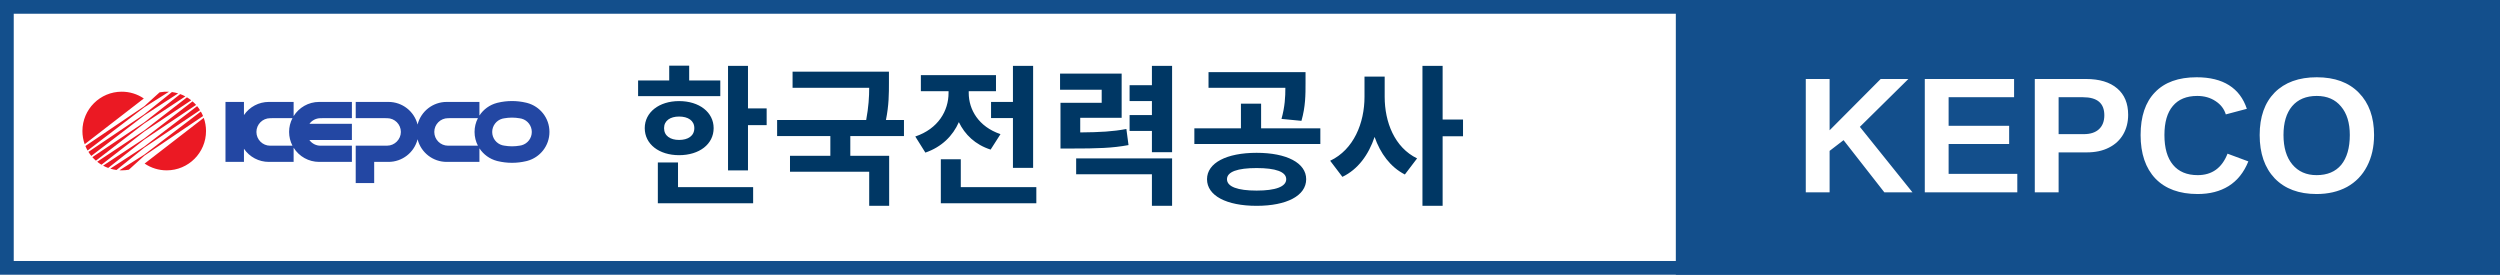
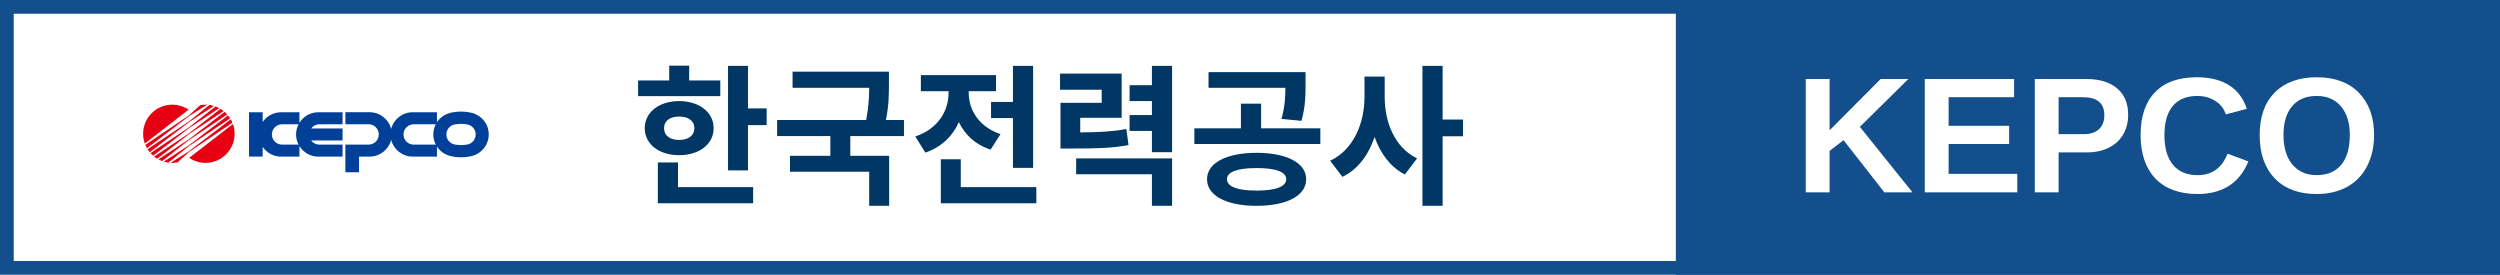
<svg xmlns="http://www.w3.org/2000/svg" width="182.0" height="20" viewBox="0 0 182.0 20" role="img" aria-label="한국전력공사 KEPCO">
  <defs>
    <clipPath id="badge-shape">
      <rect width="182.0" height="20" rx="0" />
    </clipPath>
  </defs>
  <g clip-path="url(#badge-shape)">
    <rect width="182.0" height="20" rx="0" fill="#ffffff" />
    <path d="M122.0 0h60v20h-60z" fill="#134f8c" />
  </g>
  <rect x="0.5" y="0.5" width="181.0" height="19" rx="0" fill="none" stroke="#134f8c" />
-   <g transform="translate(6.000 6.675) scale(0.463537)">
-     <path d="M300.137 406.145c-4.805 0-9.008 2.527-11.371 6.32v-6.317h-9.59l-1.442-.004a13.39 13.39 0 0 0-11.082 5.848v-5.836h-8.222v26.68h8.222v-5.84a13.38 13.38 0 0 0 11.082 5.848h11.032v-6.317a13.37 13.37 0 0 0 11.37 6.317h14.571v-7.223h-13.992l.012.012a6.1 6.1 0 0 1-4.942-2.524h18.922v-7.222h-18.902a6.1 6.1 0 0 1 4.922-2.5l.93-.016h13.05v-7.223h-13.125zm-21.828 19.477.015.012a6.123 6.123 0 0 1 0-12.246l.926-.016h8.992a13.3 13.3 0 0 0-1.492 6.125c0 2.21.543 4.289 1.496 6.125zm114.445-19.02-.5-.122a27.2 27.2 0 0 0-6.274-.73c-2.19 0-4.32.262-6.363.754l-.36.09a13.4 13.4 0 0 0-7.773 5.605v-6.055h-14.57a13.35 13.35 0 0 0-12.965 10.075 13.36 13.36 0 0 0-12.969-10.075l-1.445.004H316.41v7.223h13.05l.93.012a6.127 6.127 0 0 1 6.122 6.125c0 3.258-2.742 6.11-6.121 6.11h.015-13.996v.167h-.004v16.477h8.223v-9.418h6.351a13.36 13.36 0 0 0 12.97-10.078 13.356 13.356 0 0 0 12.964 10.078l.73-.004h13.84v-6.04a13.4 13.4 0 0 0 7.774 5.606l.36.09c2.042.492 4.17.754 6.362.754a27.2 27.2 0 0 0 6.274-.73l.5-.122c5.703-1.527 9.902-6.699 9.902-12.886v-.02c0-6.191-4.2-11.363-9.902-12.89M370.8 425.616h-13.309l.016.008a6.12 6.12 0 1 1 0-12.242l.925-.012h12.375a13.26 13.26 0 0 0-1.492 6.121v.02c0 2.203.54 4.273 1.485 6.105m23.996-6.086a6.13 6.13 0 0 1-4.48 5.899c-.278.078-.563.12-.848.172-1.13.199-2.293.304-3.48.304a20 20 0 0 1-3.462-.304l-.89-.18a6.12 6.12 0 0 1-4.465-5.89v-.02a6.135 6.135 0 0 1 4.484-5.902c.274-.079.563-.122.844-.172a20 20 0 0 1 6.945-.004l.89.18a6.14 6.14 0 0 1 4.462 5.898zm0 0" style="fill:#2347a3;fill-opacity:1;fill-rule:nonzero;stroke:none" transform="translate(-68.7 -141.672)scale(.35278)" />
-     <path d="M232.258 401.59a17.4 17.4 0 0 0-10.004 3.152 17.43 17.43 0 0 0-10.008-3.152c-9.668 0-17.508 7.836-17.508 17.508 0 9.668 7.84 17.504 17.508 17.504 3.723 0 7.168-1.168 10.008-3.149a17.4 17.4 0 0 0 10.004 3.149c9.668 0 17.508-7.836 17.508-17.504 0-9.672-7.84-17.508-17.508-17.508m0 0" style="fill:#fff;fill-opacity:1;fill-rule:nonzero;stroke:none" transform="translate(-68.7 -141.672)scale(.35278)" />
-     <path d="m248.758 413.234-26.332 20.348a17.4 17.4 0 0 0 9.832 3.023c9.668 0 17.508-7.84 17.508-17.507 0-2.059-.36-4.032-1.008-5.864m-26.504-4.668 2.582-1.632 8.43-5.317a17.8 17.8 0 0 0-4.16.254l-4.907 4.438-1.945 1.761-6.082 4.106-20.113 13.593q.428 1.04.98 2.008l18.59-14.164zm-10.008-6.976c-9.668 0-17.508 7.84-17.508 17.508 0 2.058.36 4.03 1.012 5.867l26.324-20.356a17.4 17.4 0 0 0-9.828-3.02m10.008 14.161 5.93-3.91 12.378-8.16a17 17 0 0 0-2.269-1.02l-10.55 8.281-5.49 4.313-7.468 5-15.625 10.473a18 18 0 0 0 1.586 1.57l14.156-10.89zm0 3.594 6.95-4.625 13.98-9.301a18 18 0 0 0-1.903-1.324l-12.379 9.594-6.648 5.156-6.953 4.629-13.977 9.304q.903.727 1.899 1.325l12.379-9.598zm0 3.59 7.46-5 15.63-10.465a18 18 0 0 0-1.586-1.57l-14.156 10.882-7.348 5.653-5.938 3.914-12.375 8.164q1.091.59 2.27 1.023l10.55-8.289zm0-10.774 4.473-2.906 10.632-6.906a17 17 0 0 0-2.77-.602l-8.405 6.754-3.93 3.156-7.324 4.934-17.524 11.8a18 18 0 0 0 1.29 1.79l16.097-12.313zm0 14.371 7.32-4.93 17.524-11.792a17 17 0 0 0-1.29-1.793l-16.097 12.308-7.457 5.707-4.477 2.906-10.632 6.91c.89.27 1.816.477 2.765.602l8.41-6.758zm26.191-14.105a18 18 0 0 0-.98-2.008l-18.586 14.152-6.625 5.047-2.594 1.637-8.43 5.32q.505.03 1.016.031 1.625-.001 3.168-.285l4.89-4.433 1.95-1.766 6.082-4.11zm0 0" style="fill:#eb1923;fill-opacity:1;fill-rule:nonzero;stroke:none" transform="translate(-68.7 -141.672)scale(.35278)" />
+   <g transform="translate(6.000 5.155) scale(0.085)">
+     <g clip-path="url(#clip0_2799_4884)">
+       <path d="M202.055 35.49C195.208 35.49 189.228 39.092 185.868 44.488V35.505H170.165C163.602 35.505 157.821 38.793 154.39 43.819V35.505H142.688V73.489H154.39V65.174C157.821 70.2 163.602 73.503 170.165 73.503H171.204H185.882V64.505C189.242 69.901 195.222 73.503 202.07 73.503H203.109H222.813V63.224H202.895H202.91C200.02 63.224 197.457 61.814 195.877 59.65H222.813V49.371H195.905C197.485 47.221 200.034 45.812 202.91 45.812H204.234L222.813 45.798V35.519H202.07L202.055 35.49ZM170.976 63.209H170.991C166.178 63.209 162.278 59.323 162.278 54.511C162.278 49.699 166.178 45.798 170.991 45.798H172.315L185.114 45.783C183.761 48.389 182.978 51.35 182.978 54.496C182.978 57.643 183.761 60.604 185.114 63.224H170.962L170.976 63.209Z" fill="#004098" />
+       <path d="M333.903 36.132L333.192 35.961C330.33 35.278 327.34 34.922 324.265 34.922C321.19 34.922 318.115 35.292 315.21 35.99L314.698 36.118C310.085 37.328 306.17 40.218 303.636 44.105V35.477H282.893C273.98 35.477 266.506 41.571 264.427 49.814C262.349 41.556 254.874 35.463 245.962 35.463H243.912H225.219V45.756H245.122C249.934 45.77 253.835 49.686 253.835 54.498C253.835 59.31 249.934 63.196 245.122 63.196H245.136H225.219V63.438V86.887H236.922V73.475H245.962C254.874 73.475 262.349 67.382 264.427 59.125C266.506 67.382 273.98 73.475 282.893 73.475H283.932H303.636V64.876C306.17 68.749 310.099 71.639 314.698 72.863L315.21 72.991C318.115 73.689 321.147 74.059 324.265 74.059C327.383 74.059 330.33 73.703 333.192 73.02L333.903 72.849C342.019 70.685 347.998 63.31 347.998 54.498V54.469C347.998 45.657 342.019 38.296 333.903 36.118V36.132ZM302.653 63.211H283.704H283.718C278.906 63.211 275.005 59.324 275.005 54.512C275.005 49.7 278.906 45.799 283.718 45.799H285.042H302.653C301.301 48.404 300.532 51.365 300.532 54.512V54.54C300.532 57.687 301.301 60.634 302.653 63.239V63.211ZM336.822 54.54C336.822 58.541 334.117 61.915 330.444 62.94C330.045 63.054 329.647 63.111 329.234 63.182C327.625 63.467 325.974 63.623 324.279 63.623C322.585 63.623 320.948 63.481 319.353 63.196L318.086 62.94C314.427 61.915 311.737 58.541 311.737 54.555V54.526C311.737 50.526 314.442 47.151 318.115 46.126C318.513 46.012 318.912 45.956 319.325 45.884C320.934 45.6 322.585 45.443 324.279 45.443C325.974 45.443 327.611 45.585 329.205 45.87L330.472 46.126C334.131 47.151 336.822 50.526 336.822 54.512V54.54Z" fill="#004098" />
+       <path d="M105.417 29C100.121 29 95.209 30.666 91.18 33.485C87.137 30.666 82.239 29 76.943 29C63.162 29 52 40.162 52 53.929C52 67.696 63.162 78.858 76.929 78.858C82.225 78.858 87.137 77.192 91.166 74.373C95.209 77.192 100.107 78.858 105.403 78.858C119.17 78.858 130.332 67.696 130.332 53.929C130.332 40.162 119.184 29 105.417 29Z" fill="white" />
+       <path d="M128.908 45.572L91.422 74.544C95.408 77.264 100.235 78.844 105.417 78.844C119.184 78.844 130.346 67.682 130.346 53.915C130.346 50.982 129.833 48.178 128.908 45.572Z" fill="#E60012" />
+       <path d="M91.165 38.923L94.839 36.602L106.84 29.043C106.37 29.014 105.886 29 105.402 29C103.865 29 102.37 29.142 100.918 29.399L93.927 35.706L91.151 38.211L82.495 44.063L53.879 63.425C54.292 64.407 54.747 65.361 55.274 66.287L81.741 46.127L91.165 38.937V38.923Z" fill="#E60012" />
+       <path d="M76.929 29C63.162 29 52 40.162 52 53.929C52 56.862 52.513 59.666 53.438 62.286L90.924 33.3C86.937 30.595 82.125 29 76.929 29Z" fill="#E60012" />
+       <path d="M91.166 49.16L99.609 43.593L117.234 31.976C116.195 31.42 115.127 30.936 114.002 30.523L98.982 42.312L91.166 48.448L80.531 55.566L58.293 70.472C59.005 71.269 59.745 72.01 60.557 72.707L80.702 57.203L91.166 49.145V49.16Z" fill="#E60012" />
+       <path d="M91.165 54.285L101.06 47.708L120.963 34.467C120.109 33.784 119.198 33.157 118.258 32.588L100.633 46.255L91.165 53.602L81.27 60.193L61.367 73.448C62.221 74.131 63.133 74.758 64.072 75.327L81.698 61.66L91.165 54.313V54.285Z" fill="#E60012" />
+       <path d="M91.165 59.396L101.786 52.278L124.039 37.372C123.341 36.575 122.586 35.834 121.789 35.137L101.63 50.627L91.165 58.67L82.723 64.237L65.098 75.854C66.137 76.41 67.205 76.908 68.329 77.306L83.349 65.504L91.165 59.368V59.396Z" fill="#E60012" />
+       <path d="M91.165 44.049L97.529 39.906L112.677 30.083C111.41 29.698 110.086 29.399 108.734 29.229L96.76 38.853L91.165 43.352L80.744 50.37L55.801 67.156C56.356 68.038 56.968 68.893 57.637 69.704L80.559 52.178L91.18 44.049H91.165Z" fill="#E60012" />
+       <path d="M91.167 64.507L101.588 57.488L126.531 40.703C125.976 39.806 125.364 38.966 124.695 38.154L101.773 55.68L91.153 63.809L84.775 67.952L69.641 77.79C70.908 78.174 72.232 78.459 73.584 78.644L85.558 69.02L91.153 64.521L91.167 64.507Z" fill="#E60012" />
+       <path d="M128.468 44.432C128.055 43.45 127.599 42.496 127.073 41.57L100.62 61.716L91.181 68.905L87.494 71.226L75.492 78.8C75.976 78.828 76.46 78.843 76.944 78.843C78.482 78.843 79.991 78.7 81.457 78.43L88.419 72.123L91.195 69.603L99.852 63.751L128.482 44.418L128.468 44.432Z" fill="#E60012" />
+     </g>
+     <defs>
+       <clipPath id="clip0_2799_4884">
+         <rect width="296" height="57.902" fill="white" transform="translate(52 29)" />
+       </clipPath>
+     </defs>
  </g>
  <text x="46.0" y="14" fill="#003764" font-family="-apple-system, BlinkMacSystemFont, 'Segoe UI', 'Noto Sans KR', 'Malgun Gothic', Arial, sans-serif" font-size="11" font-weight="600">한국전력공사</text>
  <text x="152" y="14" fill="#ffffff" text-anchor="middle" font-family="Arial, Helvetica, sans-serif" font-size="12" font-weight="700">KEPCO</text>
</svg>
